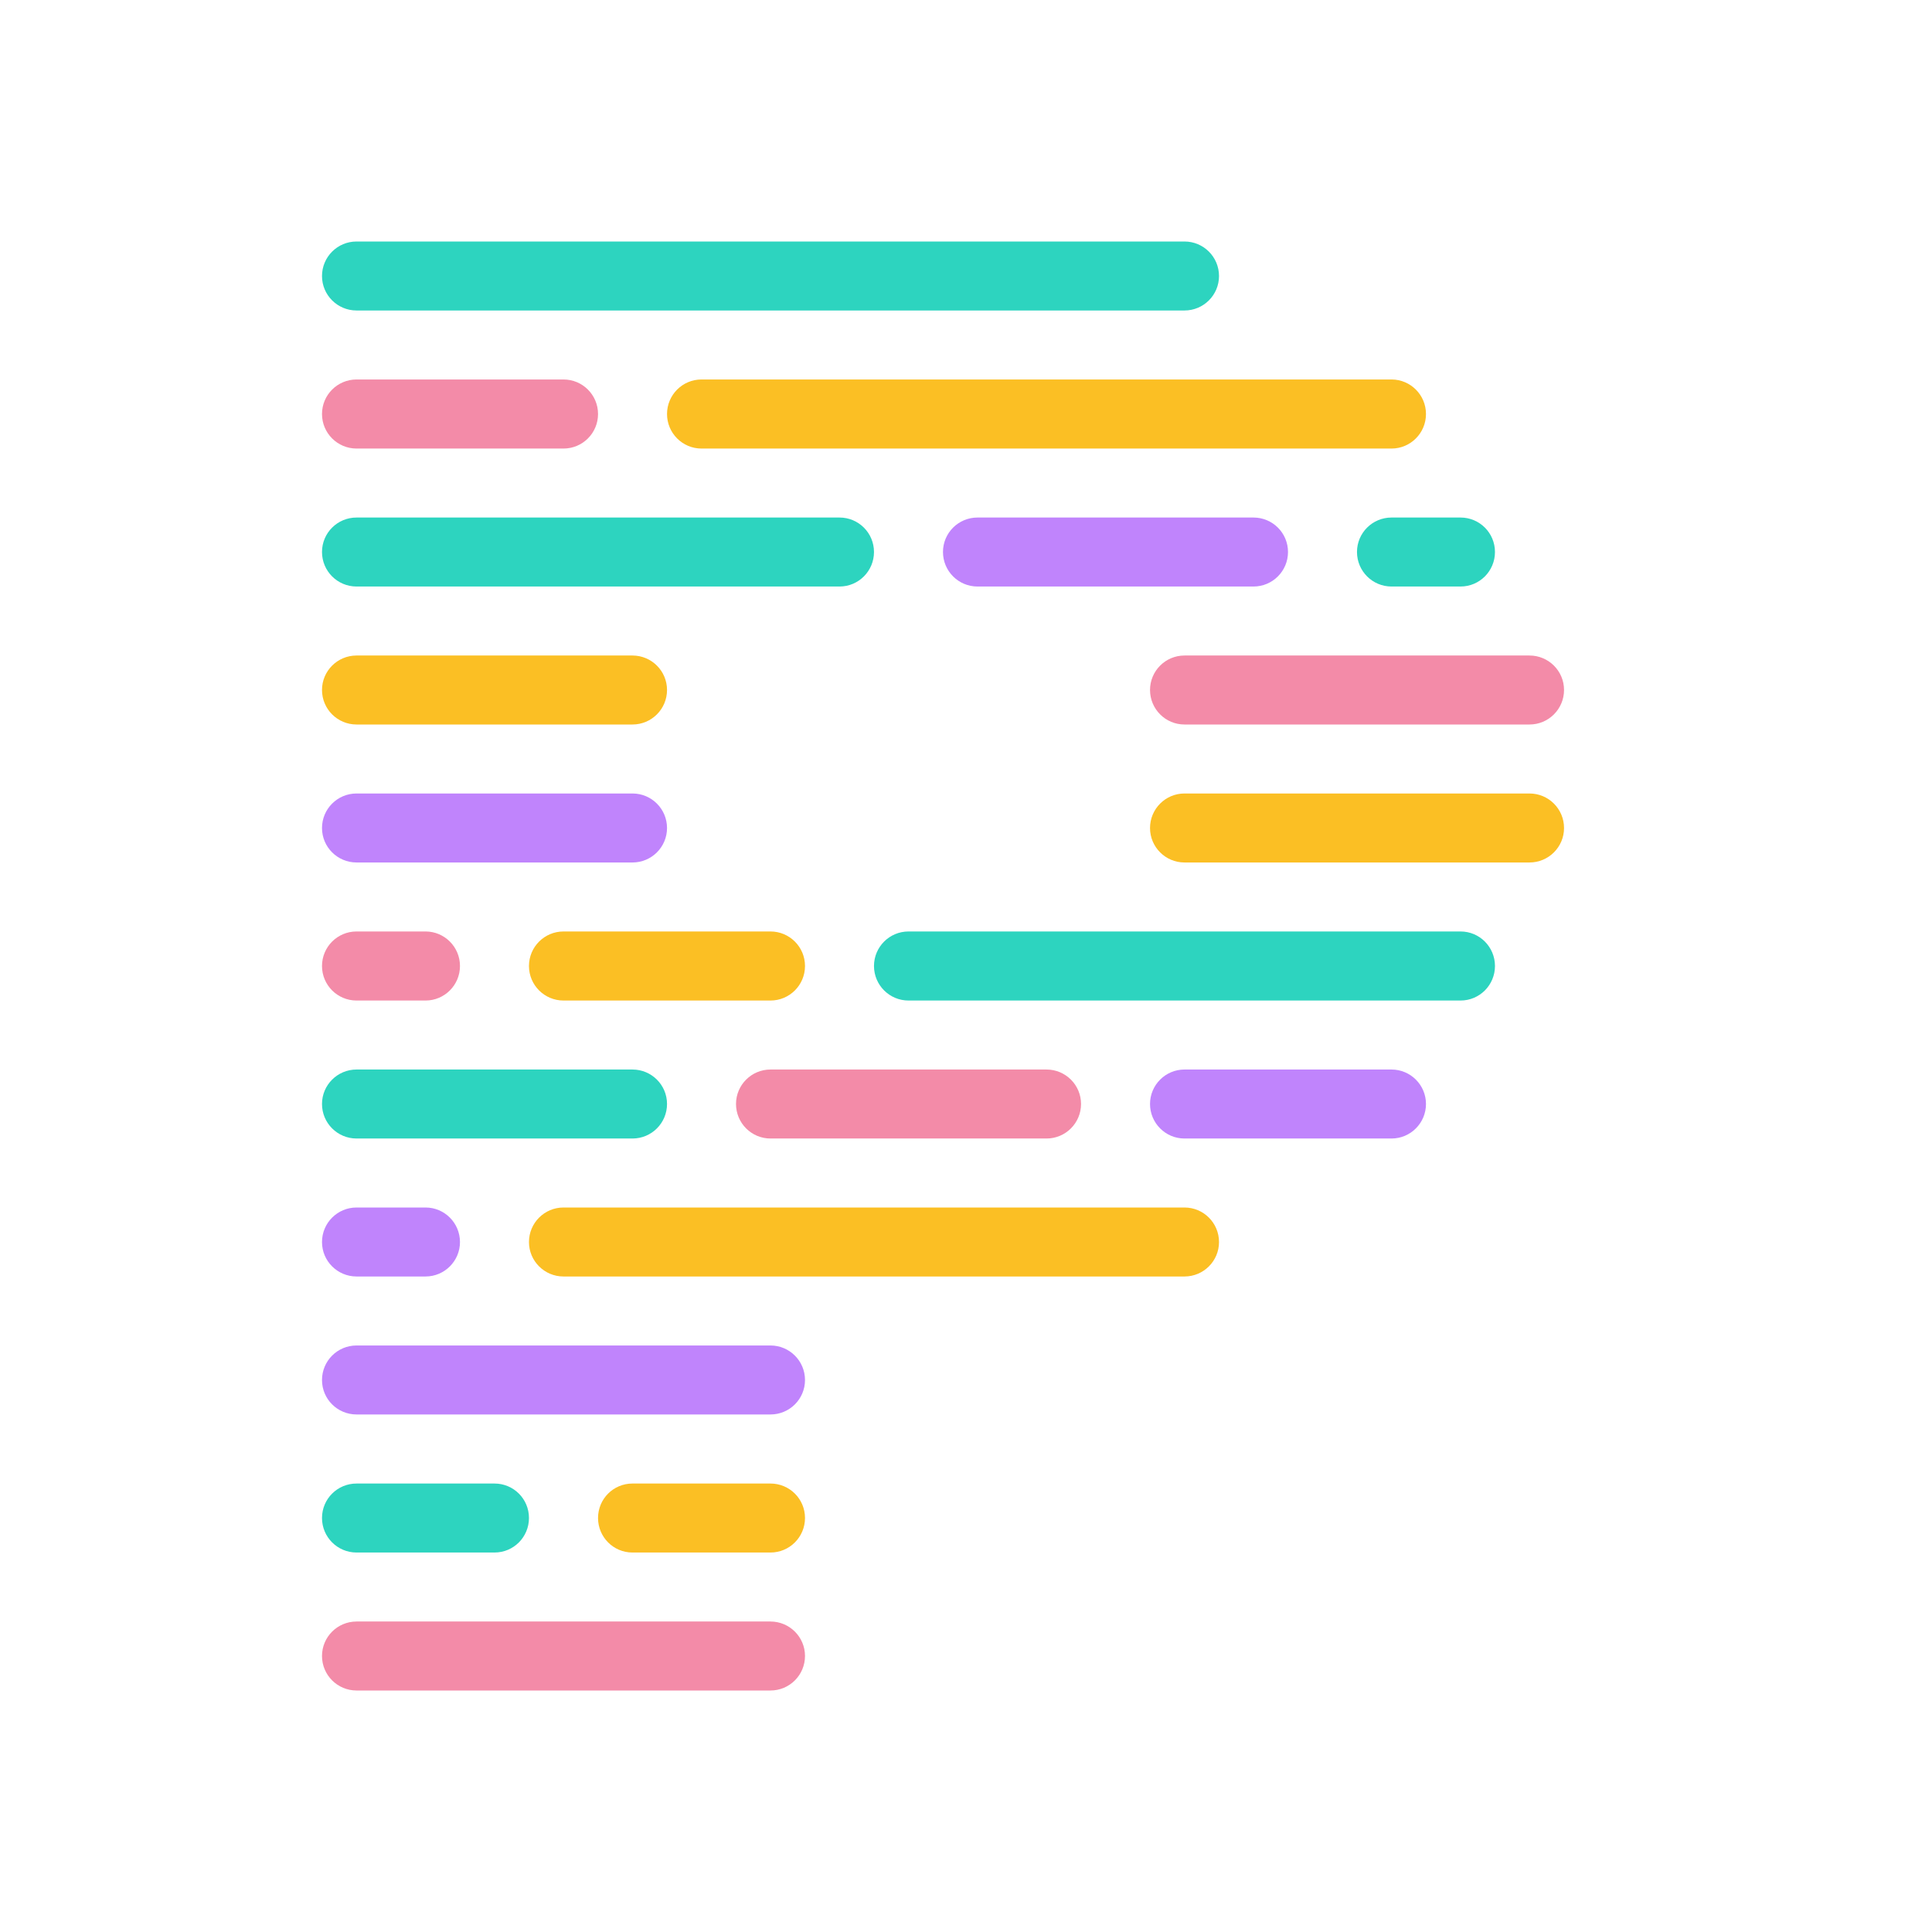
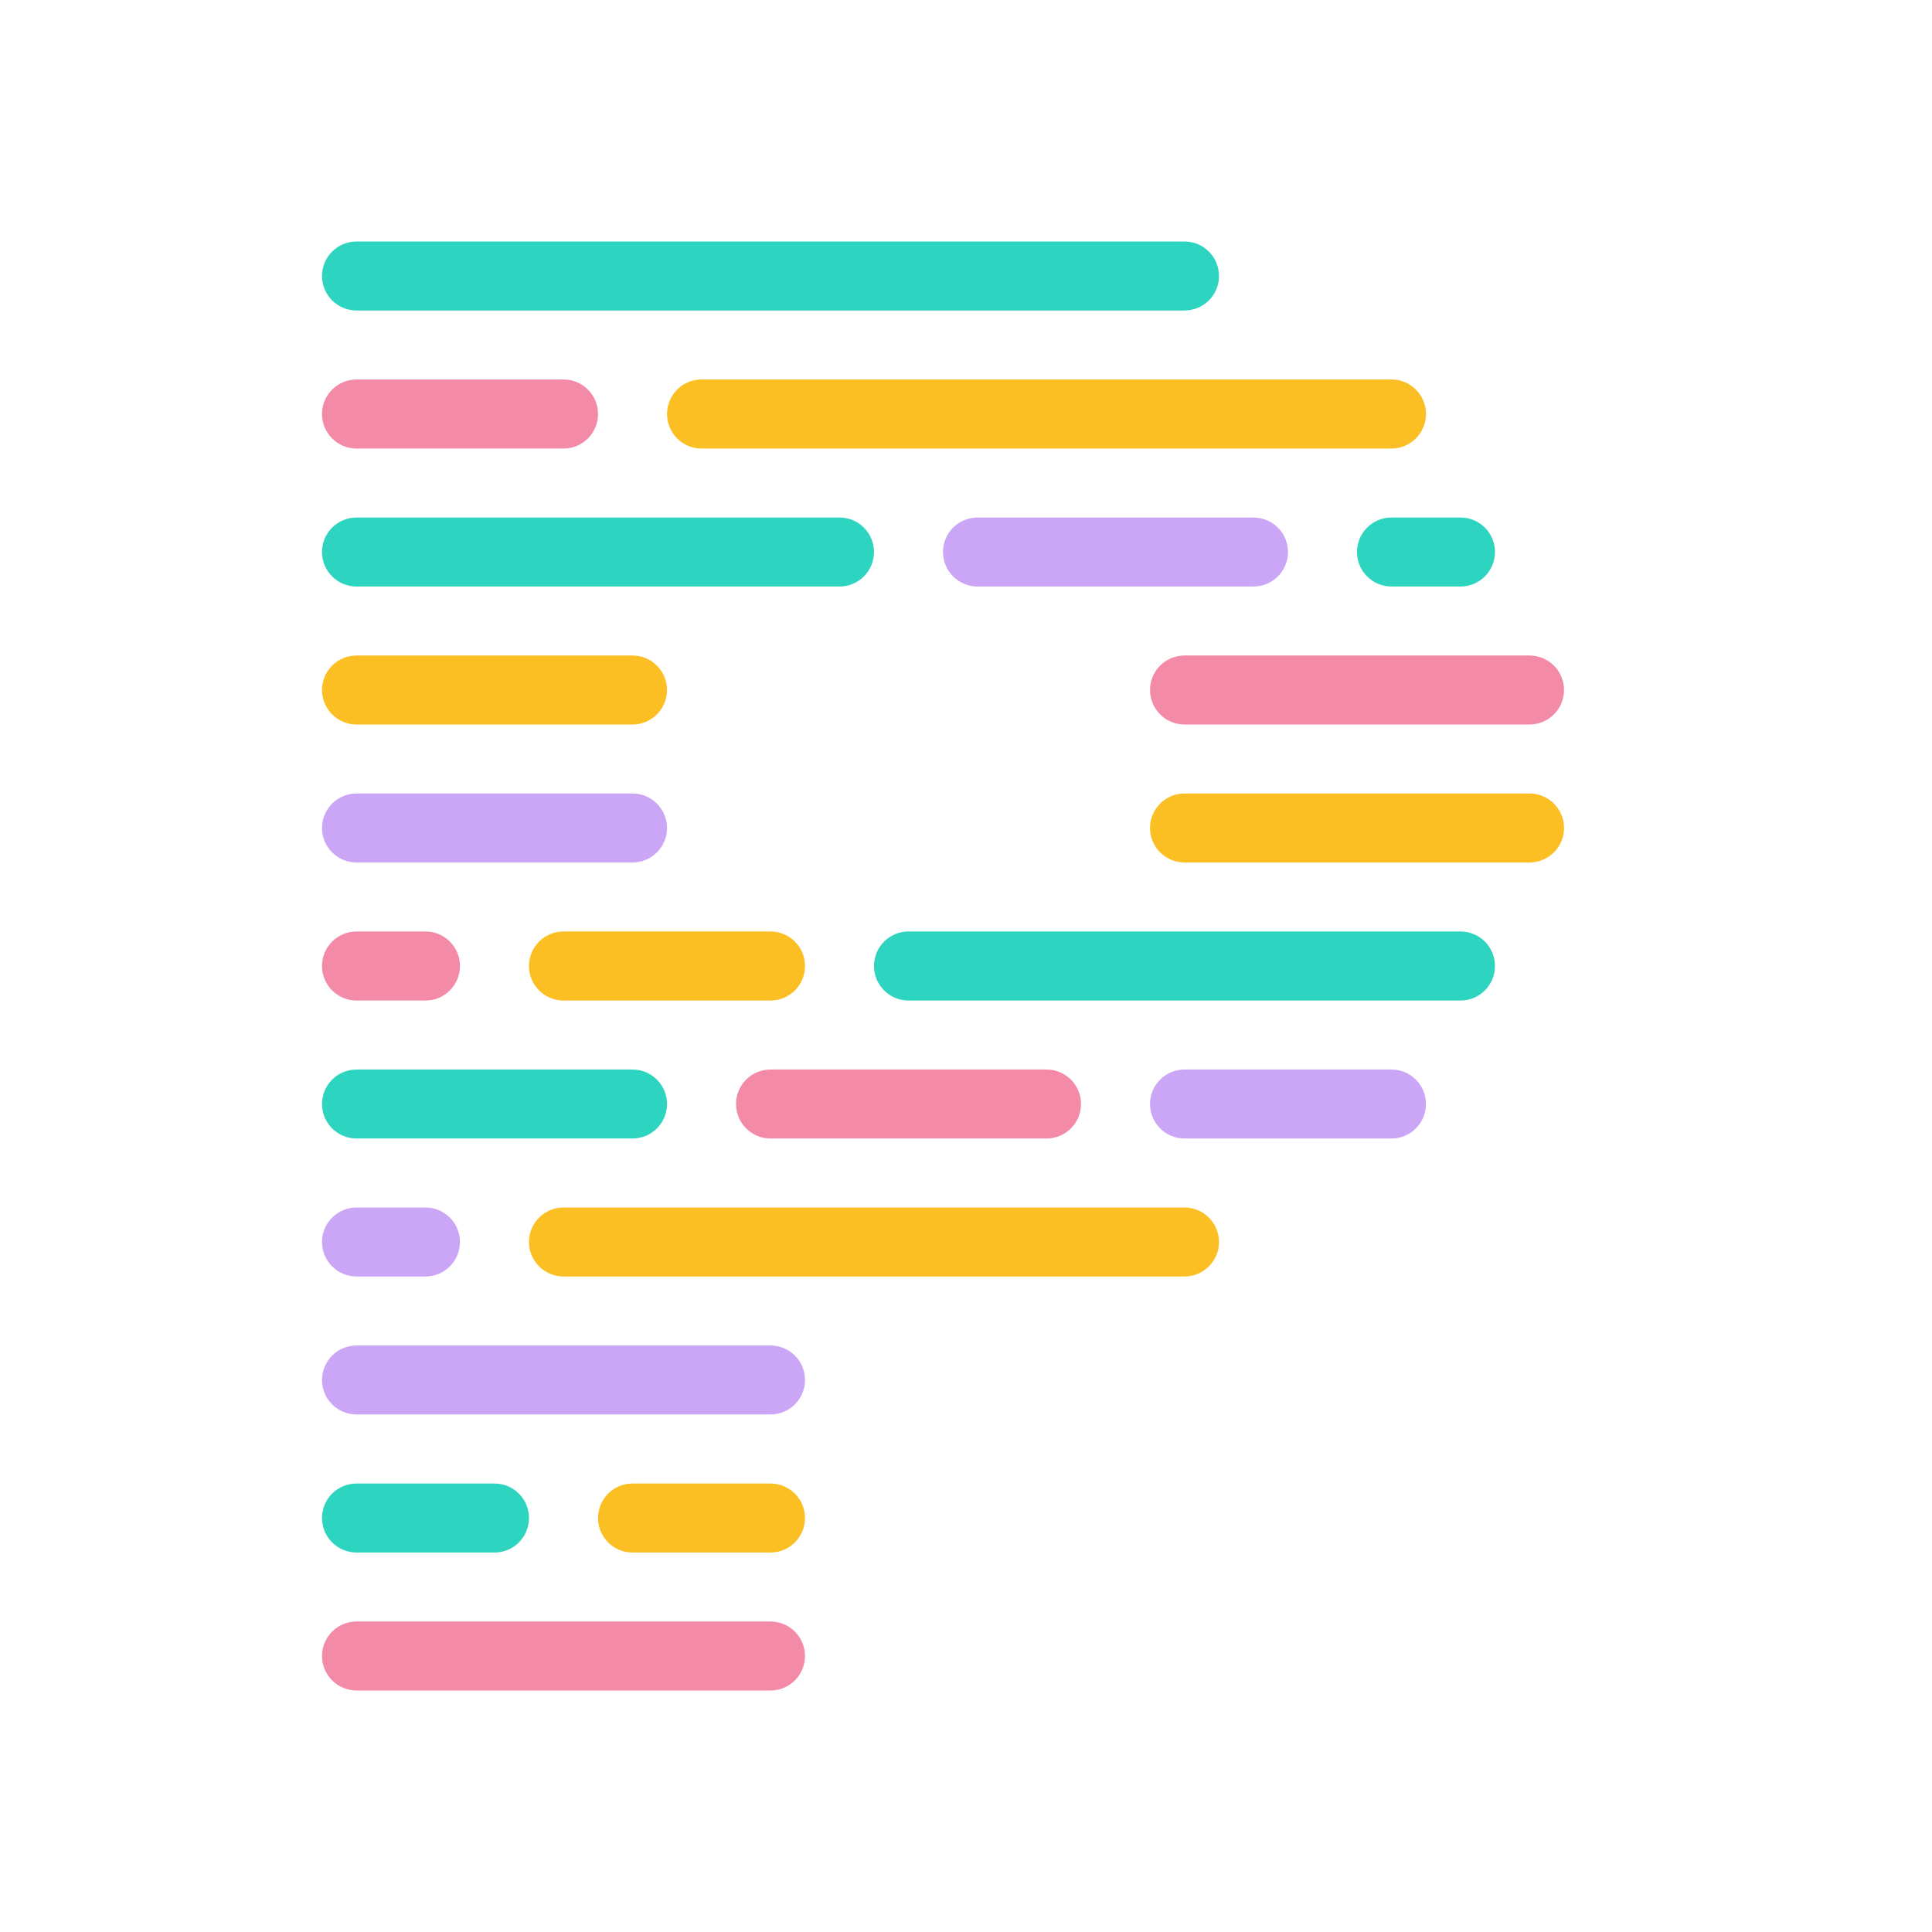
<svg xmlns="http://www.w3.org/2000/svg" width="24" height="24" viewBox="0 0 24 24" fill="none">
  <path d="M9.571 20.143H4.429C4.192 20.143 4 20.335 4 20.571C4 20.808 4.192 21 4.429 21H9.571C9.808 21 10 20.808 10 20.571C10 20.335 9.808 20.143 9.571 20.143Z" fill="#f38ba8" />
  <path d="M9.571 18.429H7.857C7.62 18.429 7.429 18.62 7.429 18.857C7.429 19.094 7.62 19.286 7.857 19.286H9.571C9.808 19.286 10 19.094 10 18.857C10 18.62 9.808 18.429 9.571 18.429Z" fill="#FBBF24" />
  <path d="M6.143 18.429H4.429C4.192 18.429 4 18.62 4 18.857C4 19.094 4.192 19.286 4.429 19.286H6.143C6.38 19.286 6.571 19.094 6.571 18.857C6.571 18.62 6.38 18.429 6.143 18.429Z" fill="#2DD4BF" />
-   <path d="M9.571 16.714H4.429C4.192 16.714 4 16.906 4 17.143C4 17.38 4.192 17.571 4.429 17.571H9.571C9.808 17.571 10 17.38 10 17.143C10 16.906 9.808 16.714 9.571 16.714Z" fill="#C084FC" />
+   <path d="M9.571 16.714H4.429C4.192 16.714 4 16.906 4 17.143C4 17.38 4.192 17.571 4.429 17.571H9.571C9.808 17.571 10 17.38 10 17.143C10 16.906 9.808 16.714 9.571 16.714Z" fill="#cba6f7" />
  <path d="M14.714 15H7C6.763 15 6.571 15.192 6.571 15.429C6.571 15.665 6.763 15.857 7 15.857H14.714C14.951 15.857 15.143 15.665 15.143 15.429C15.143 15.192 14.951 15 14.714 15Z" fill="#FBBF24" />
-   <path d="M5.286 15H4.429C4.192 15 4 15.192 4 15.429C4 15.665 4.192 15.857 4.429 15.857H5.286C5.522 15.857 5.714 15.665 5.714 15.429C5.714 15.192 5.522 15 5.286 15Z" fill="#C084FC" />
-   <path d="M17.286 13.286H14.714C14.478 13.286 14.286 13.478 14.286 13.714C14.286 13.951 14.478 14.143 14.714 14.143H17.286C17.522 14.143 17.714 13.951 17.714 13.714C17.714 13.478 17.522 13.286 17.286 13.286Z" fill="#C084FC" />
+   <path d="M5.286 15H4.429C4.192 15 4 15.192 4 15.429C4 15.665 4.192 15.857 4.429 15.857H5.286C5.522 15.857 5.714 15.665 5.714 15.429C5.714 15.192 5.522 15 5.286 15Z" fill="#cba6f7" />
+   <path d="M17.286 13.286H14.714C14.478 13.286 14.286 13.478 14.286 13.714C14.286 13.951 14.478 14.143 14.714 14.143H17.286C17.522 14.143 17.714 13.951 17.714 13.714C17.714 13.478 17.522 13.286 17.286 13.286Z" fill="#cba6f7" />
  <path d="M13 13.286H9.571C9.335 13.286 9.143 13.478 9.143 13.714C9.143 13.951 9.335 14.143 9.571 14.143H13C13.237 14.143 13.429 13.951 13.429 13.714C13.429 13.478 13.237 13.286 13 13.286Z" fill="#f38ba8" />
  <path d="M7.857 13.286H4.429C4.192 13.286 4 13.478 4 13.714C4 13.951 4.192 14.143 4.429 14.143H7.857C8.094 14.143 8.286 13.951 8.286 13.714C8.286 13.478 8.094 13.286 7.857 13.286Z" fill="#2DD4BF" />
  <path d="M18.143 11.571H11.286C11.049 11.571 10.857 11.763 10.857 12C10.857 12.237 11.049 12.429 11.286 12.429H18.143C18.38 12.429 18.571 12.237 18.571 12C18.571 11.763 18.38 11.571 18.143 11.571Z" fill="#2DD4BF" />
  <path d="M9.571 11.571H7C6.763 11.571 6.571 11.763 6.571 12C6.571 12.237 6.763 12.429 7 12.429H9.571C9.808 12.429 10 12.237 10 12C10 11.763 9.808 11.571 9.571 11.571Z" fill="#FBBF24" />
  <path d="M5.286 11.571H4.429C4.192 11.571 4 11.763 4 12C4 12.237 4.192 12.429 4.429 12.429H5.286C5.522 12.429 5.714 12.237 5.714 12C5.714 11.763 5.522 11.571 5.286 11.571Z" fill="#f38ba8" />
  <path d="M19 9.857H14.714C14.478 9.857 14.286 10.049 14.286 10.286C14.286 10.522 14.478 10.714 14.714 10.714H19C19.237 10.714 19.429 10.522 19.429 10.286C19.429 10.049 19.237 9.857 19 9.857Z" fill="#FBBF24" />
-   <path d="M7.857 9.857H4.429C4.192 9.857 4 10.049 4 10.286C4 10.522 4.192 10.714 4.429 10.714H7.857C8.094 10.714 8.286 10.522 8.286 10.286C8.286 10.049 8.094 9.857 7.857 9.857Z" fill="#C084FC" />
+   <path d="M7.857 9.857H4.429C4.192 9.857 4 10.049 4 10.286C4 10.522 4.192 10.714 4.429 10.714H7.857C8.094 10.714 8.286 10.522 8.286 10.286C8.286 10.049 8.094 9.857 7.857 9.857Z" fill="#cba6f7" />
  <path d="M19 8.143H14.714C14.478 8.143 14.286 8.335 14.286 8.571C14.286 8.808 14.478 9 14.714 9H19C19.237 9 19.429 8.808 19.429 8.571C19.429 8.335 19.237 8.143 19 8.143Z" fill="#f38ba8" />
  <path d="M7.857 8.143H4.429C4.192 8.143 4 8.335 4 8.571C4 8.808 4.192 9 4.429 9H7.857C8.094 9 8.286 8.808 8.286 8.571C8.286 8.335 8.094 8.143 7.857 8.143Z" fill="#FBBF24" />
  <path d="M18.143 6.429H17.286C17.049 6.429 16.857 6.62 16.857 6.857C16.857 7.094 17.049 7.286 17.286 7.286H18.143C18.38 7.286 18.571 7.094 18.571 6.857C18.571 6.62 18.38 6.429 18.143 6.429Z" fill="#2DD4BF" />
-   <path d="M15.571 6.429H12.143C11.906 6.429 11.714 6.62 11.714 6.857C11.714 7.094 11.906 7.286 12.143 7.286H15.571C15.808 7.286 16 7.094 16 6.857C16 6.62 15.808 6.429 15.571 6.429Z" fill="#C084FC" />
+   <path d="M15.571 6.429H12.143C11.906 6.429 11.714 6.62 11.714 6.857C11.714 7.094 11.906 7.286 12.143 7.286H15.571C15.808 7.286 16 7.094 16 6.857C16 6.62 15.808 6.429 15.571 6.429Z" fill="#cba6f7" />
  <path d="M10.429 6.429H4.429C4.192 6.429 4 6.62 4 6.857C4 7.094 4.192 7.286 4.429 7.286H10.429C10.665 7.286 10.857 7.094 10.857 6.857C10.857 6.62 10.665 6.429 10.429 6.429Z" fill="#2DD4BF" />
  <path d="M17.286 4.714H8.714C8.478 4.714 8.286 4.906 8.286 5.143C8.286 5.38 8.478 5.572 8.714 5.572H17.286C17.522 5.572 17.714 5.38 17.714 5.143C17.714 4.906 17.522 4.714 17.286 4.714Z" fill="#FBBF24" />
  <path d="M7 4.714H4.429C4.192 4.714 4 4.906 4 5.143C4 5.38 4.192 5.572 4.429 5.572H7C7.237 5.572 7.429 5.38 7.429 5.143C7.429 4.906 7.237 4.714 7 4.714Z" fill="#f38ba8" />
  <path d="M14.714 3H4.429C4.192 3 4 3.192 4 3.429C4 3.665 4.192 3.857 4.429 3.857H14.714C14.951 3.857 15.143 3.665 15.143 3.429C15.143 3.192 14.951 3 14.714 3Z" fill="#2DD4BF" />
</svg>
